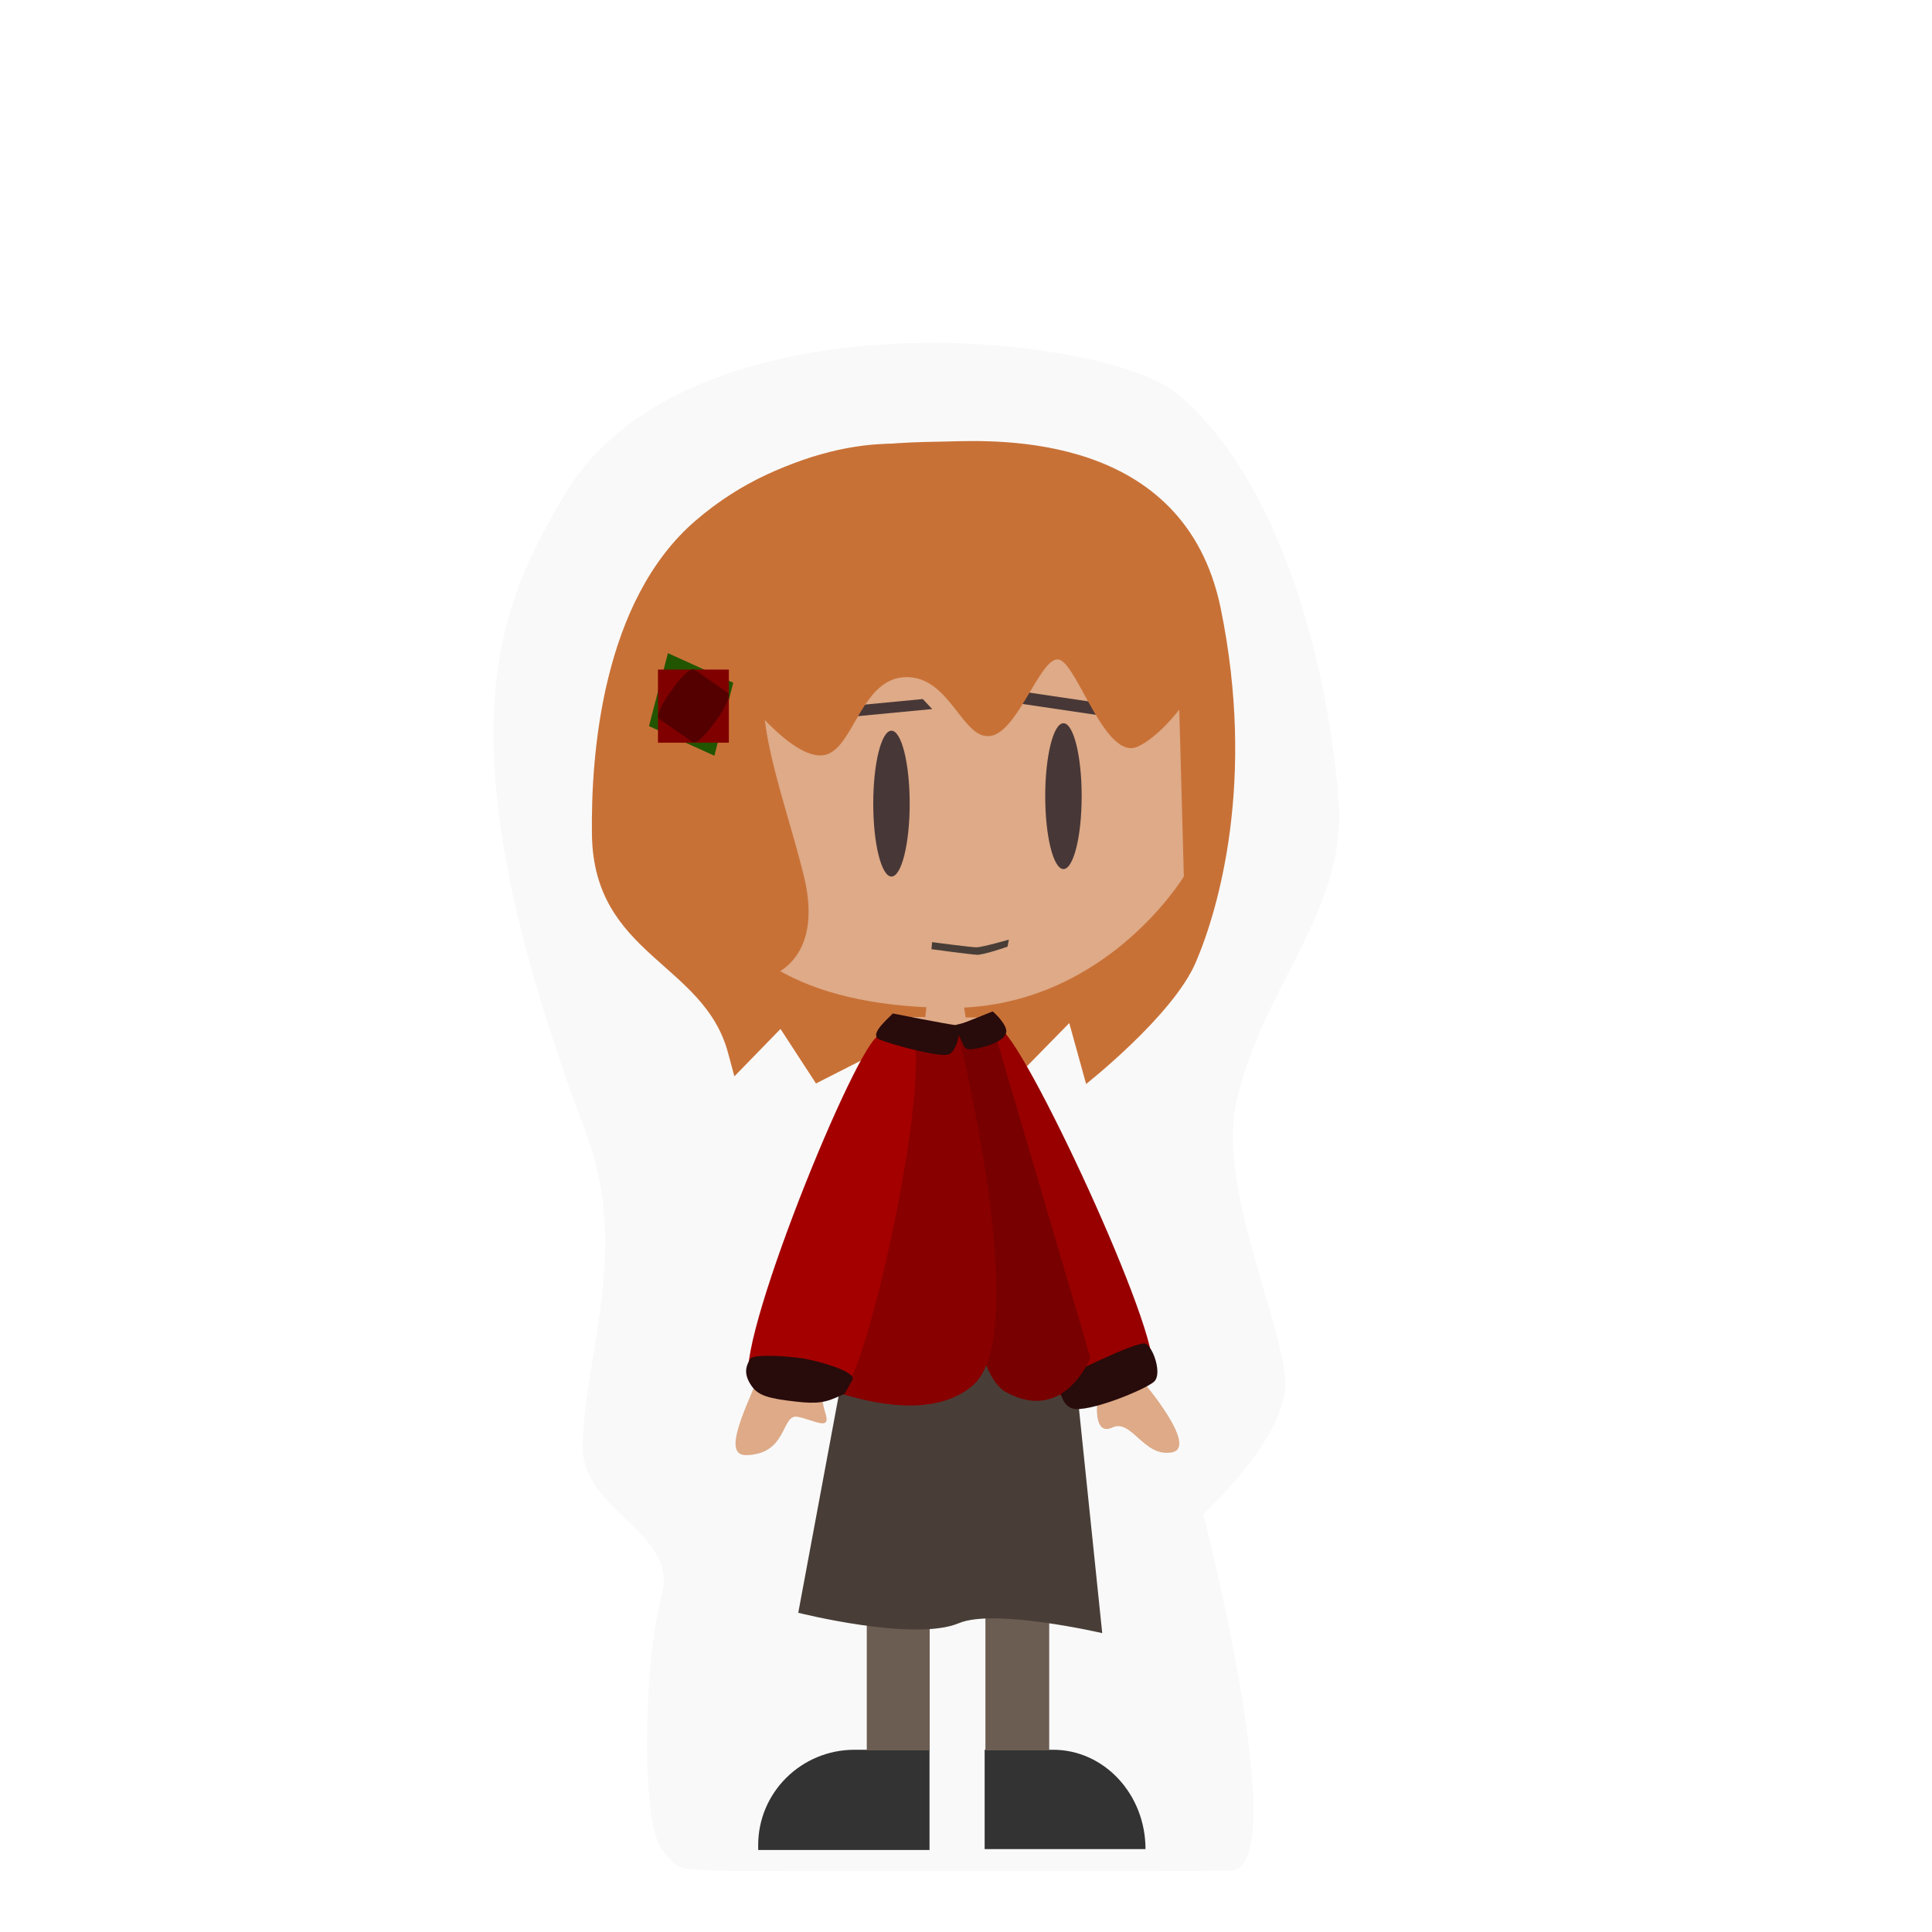
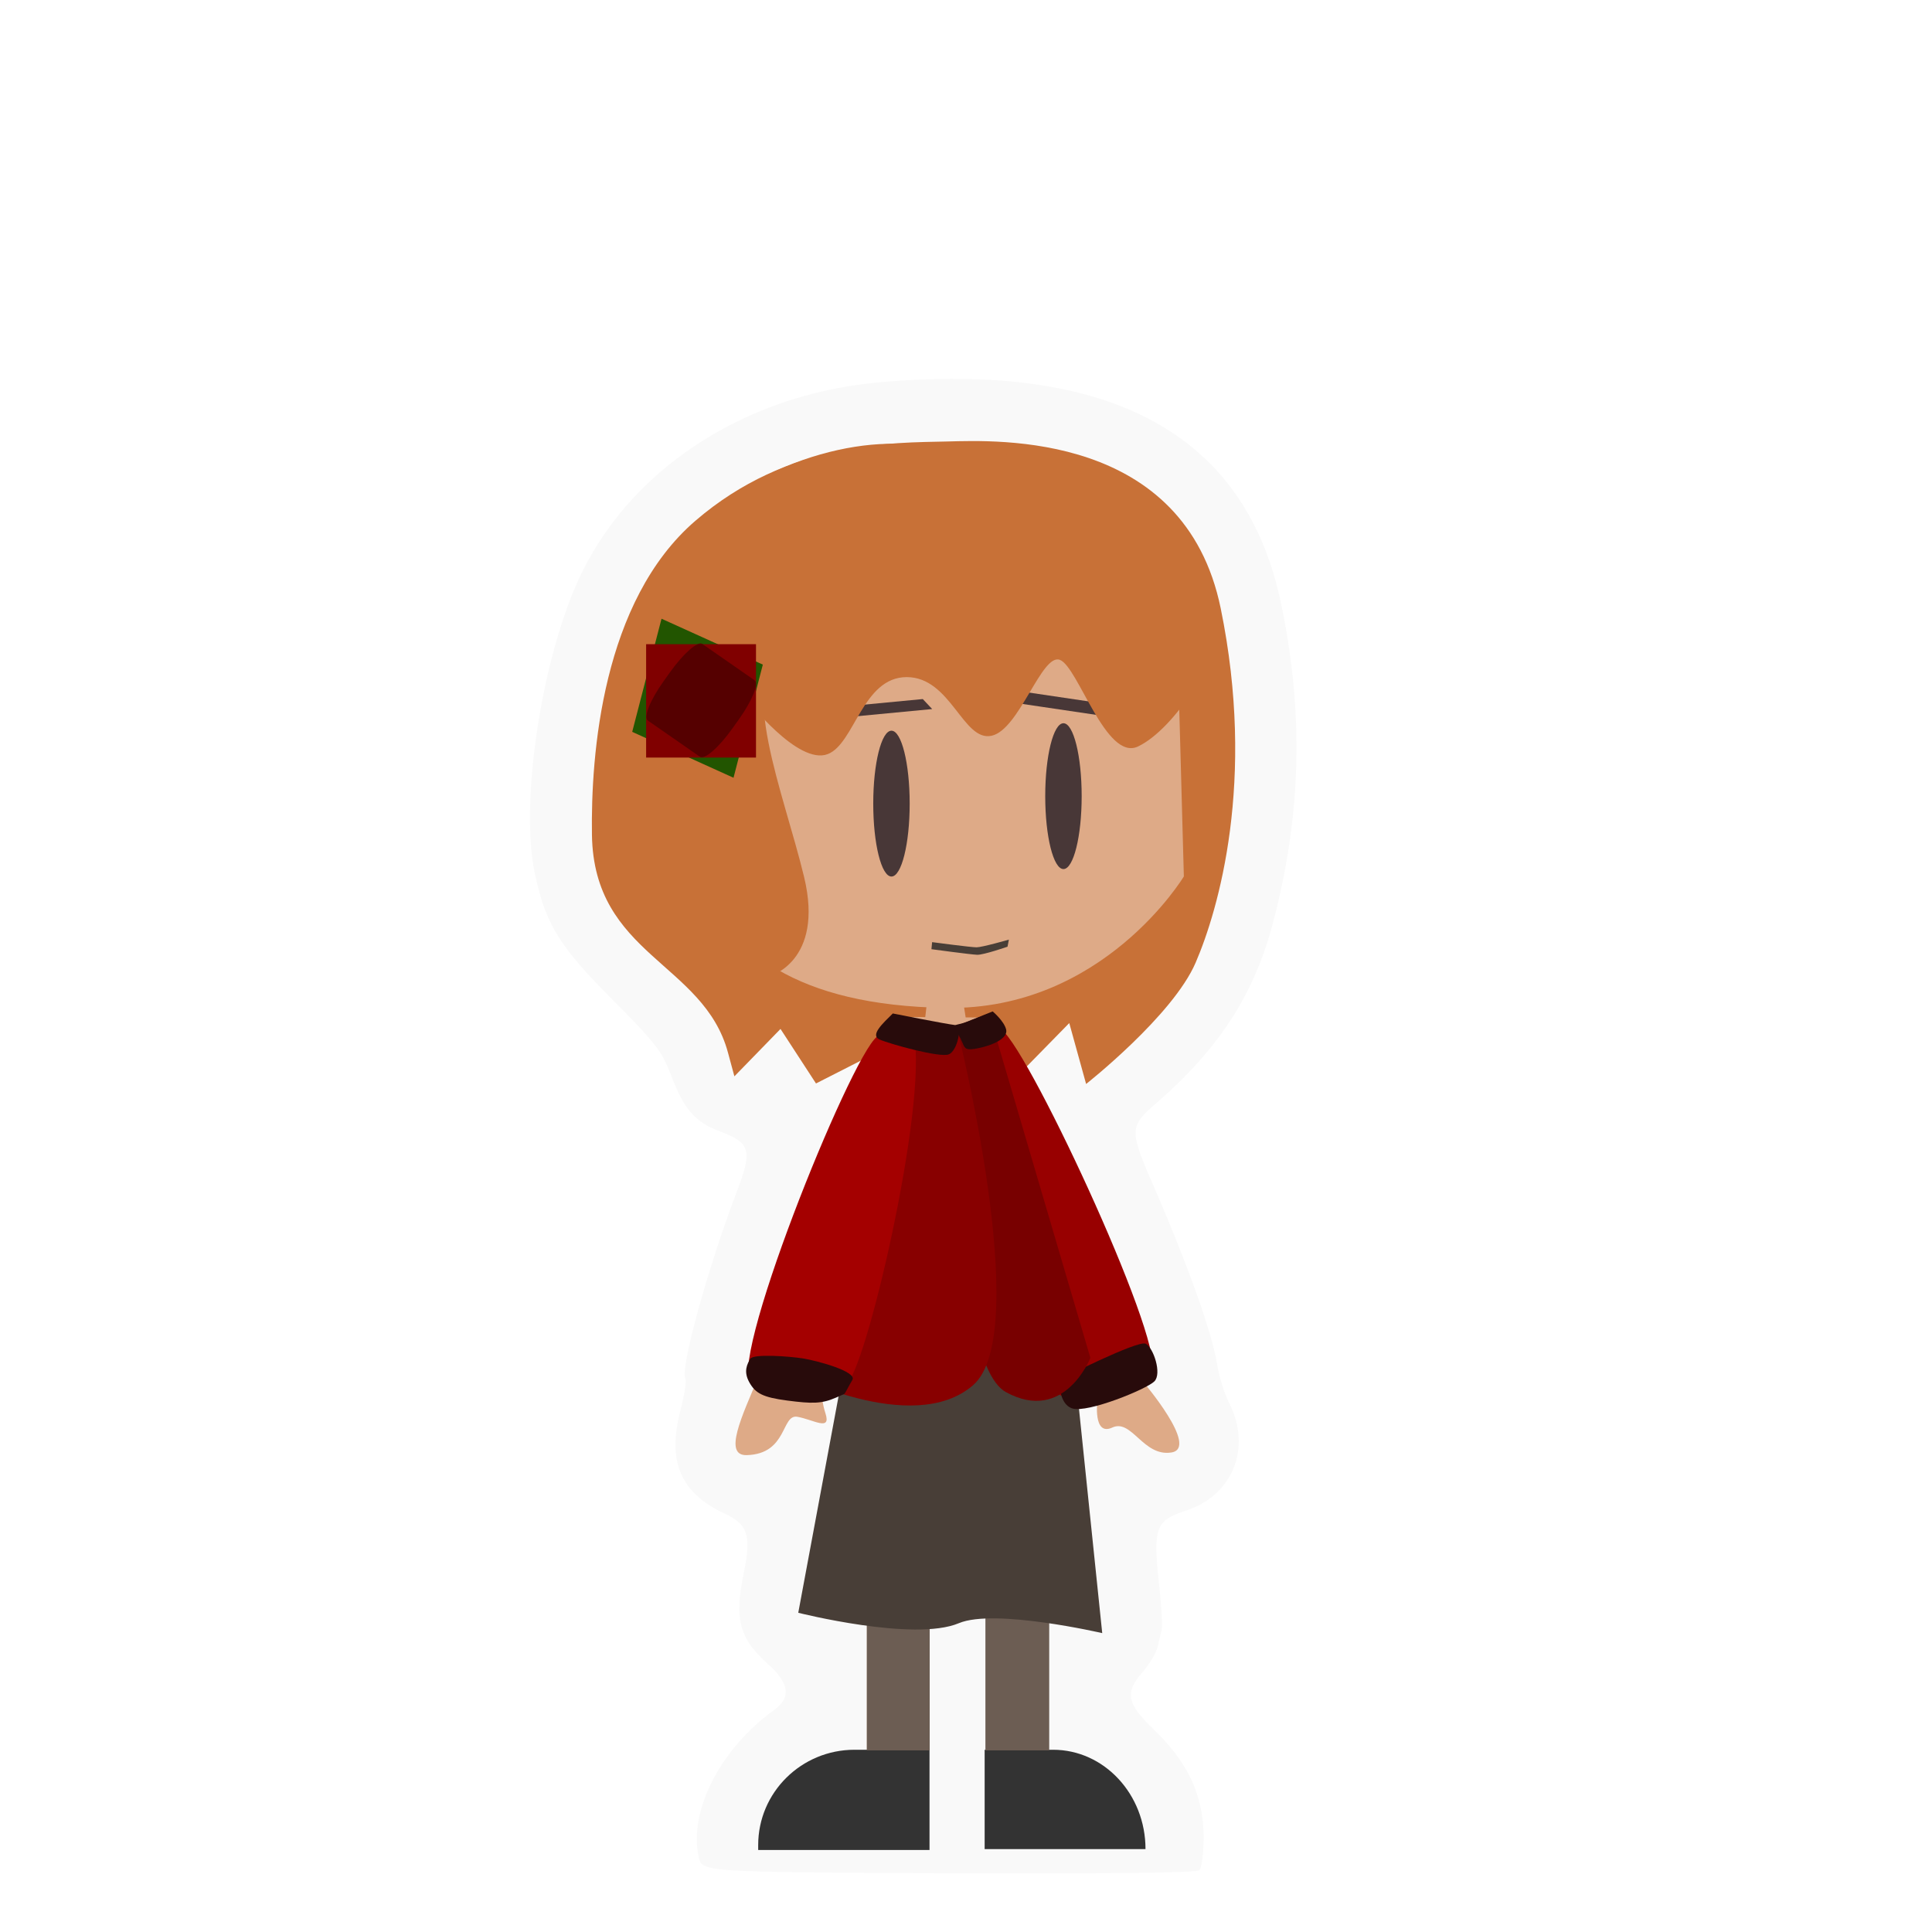
<svg xmlns="http://www.w3.org/2000/svg" width="100mm" height="100mm" viewBox="0 0 100 100" version="1.1" id="svg1">
  <defs id="defs1">
    </defs>
  <g id="layer1">
-     <path style="fill:#f9f9f9;fill-opacity:1;stroke-width:0.267" d="m 38.027,96.839 c 0,0 22.247,0.056 25.679,-0.025 3.298,-0.078 -1.421,-18.444 -1.421,-18.444 0,0 4.04,-3.723 4.229,-6.498 0.19,-2.775 -3.486,-10.124 -2.542,-14.709 1.201,-5.829 5.708,-9.994 5.323,-15.551 -0.47,-6.777 -2.914,-16.721 -8.377,-21.243 -3.78,-3.129 -25.371,-5.455 -31.72,5.279 -3.445,5.823 -6.593,12.552 1.139,33.001 2.275,6.018 -0.087,11.545 -0.182,16.139 -0.072,3.513 5.028,4.421 4.081,7.866 -0.948,3.445 -1.041,11.696 0.001,13.036 0.911,1.247 1.048,1.064 3.79,1.148 z" id="path20" />
+     <path id="cutout_border" fill="#f9f9f9" stroke="none" d="M45.4,19.8 c-7,0.66 -12.94,4.6 -15.5,10.3 c-1.92,4.28 -2.98,11.5 -2.22,15.1 c0.56,2.64 1.28,3.8 4.04,6.56 c2.22,2.24 2.52,2.62 3,3.86 c0.68,1.8 1.26,2.46 2.54,2.94 c1.6,0.6 1.7,0.98 0.86,3.16 c-1.52,4.02 -2.94,9.18 -2.64,9.66 c0.06,0.1 -0.06,0.86 -0.28,1.7 c-0.66,2.6 0.04,4.2 2.3,5.26 c1.2,0.56 1.4,1.12 1,3.06 c-0.5,2.4 -0.24,3.4 1.24,4.72 c1.12,1 1.22,1.74 0.34,2.38 c-2.76,1.98 -4.44,5.2 -3.92,7.6 c0.16,0.8 0.16,0.8 12.94,0.86 c8.68,0.02 12.84,-0.02 12.98,-0.16 c0.12,-0.12 0.22,-0.9 0.22,-1.76 c-0.02,-2.1 -0.8,-3.8 -2.54,-5.48 c-1.46,-1.4 -1.56,-1.94 -0.6,-3.04 c0.36,-0.4 0.68,-0.98 0.76,-1.28 c0.06,-0.3 0.16,-0.68 0.2,-0.84 c0.06,-0.16 0,-1.28 -0.14,-2.5 c-0.3,-2.82 -0.16,-3.2 1.38,-3.7 c2.46,-0.8 3.44,-3.26 2.26,-5.58 c-0.24,-0.46 -0.54,-1.42 -0.64,-2.1 c-0.26,-1.56 -1.48,-4.98 -3.1,-8.74 c-1.48,-3.38 -1.48,-3.42 0.06,-4.76 c3.18,-2.78 4.98,-5.58 5.94,-9.22 c1.48,-5.58 1.62,-10.9 0.42,-16.6 c-1.84,-8.72 -8.78,-12.52 -20.9,-11.4 Z" />
    <g id="layer2">
      <path style="fill:#c87137;stroke-width:0.261" d="m 38.012,55.711 2.387,-2.453 1.837,2.822 3.536,-1.8 6.73,1.575 2.843,-2.901 0.872,3.153 c 0,0 4.487,-3.535 5.668,-6.278 1.182,-2.743 3.129,-9.408 1.299,-18.338 -1.876,-9.151 -11.568,-8.704 -14.15,-8.64 -2.828,0.069 -8.219,-0.047 -13.04,4.104 -4.821,4.151 -5.417,12.096 -5.355,16.257 0.094,6.239 5.784,6.602 7.041,11.272 z" id="path3" />
    </g>
    <rect style="fill:#f4e3d7;stroke-width:0.291" id="rect14" width="3.2" height="12.831" x="44.857" y="78.628" ry="0.849" />
    <rect style="fill:#ffe6d5;stroke-width:0.291" id="rect14-1" width="3.011" height="12.737" x="51.198" y="79.011" />
    <path style="fill:#deaa87;stroke-width:0.311" d="m 46.494,52.634 c 0,0 2.569,0.549 2.952,0.526 0.395,-0.024 1.836,-0.49 1.836,-0.49 z" id="path7" />
    <path style="fill:#deaa87;stroke-width:0.265" d="m 48.968,52.169 c 8.139,0.133 12.308,-6.805 12.308,-6.805 0,-0.047 -0.365,-13.509 -0.467,-16.411 -0.096,-2.735 -6.075,-4.647 -12.661,-4.569 -6.27,0.074 -11.501,2.681 -13.545,7.417 -2.525,5.851 -0.332,10.143 1.459,13.778 1.791,3.635 5.075,6.462 12.905,6.591 z" id="path1" />
    <ellipse style="fill:#483737;stroke-width:0.357" id="path9" cx="46.142" cy="41.595" rx="0.943" ry="3.774" />
    <ellipse style="fill:#483737;stroke-width:0.357" id="path9-3" cx="55.044" cy="41.209" rx="0.943" ry="3.774" />
    <path style="fill:#333333;stroke-width:0.265" id="rect15" width="8.774" height="5.189" x="40.38" y="90.855" d="m 45.314,90.855 h 3.84 v 5.189 h -8.774 v -0.255 a 4.934,4.934 135 0 1 4.934,-4.934 z" transform="matrix(1.010753,0,0,1,-1.570674,-0.2881231)" />
    <path style="fill:#333333;stroke-width:0.289" id="rect16" width="8.208" height="4.717" x="52.362" y="91.138" d="m 52.362,91.138 h 3.491 a 4.717,4.717 45 0 1 4.717,4.717 h -8.208 z" ry="0" transform="matrix(1.014368,0,0,1.09,-2.149128,-8.773567)" />
    <path style="fill:#280b0b;stroke-width:0.265" d="m 47.662,52.828 c 0,0 1.545,0.316 1.757,0.289 0.193,-0.024 1.203,-0.336 1.203,-0.336 l 0.024,0.436 c 0,0 -0.802,0.324 -1.085,0.318 -0.283,-0.006 -1.669,-0.189 -1.669,-0.189 z" id="path12" />
    <rect style="fill:#6c5d53;fill-opacity:1;stroke-width:0.273" id="rect20" width="3.255" height="6.675" x="44.866" y="83.924" />
    <rect style="fill:#6c5d53;fill-opacity:1;stroke-width:0.273" id="rect20-9" width="3.302" height="7.335" x="51.005" y="83.264" />
    <rect style="fill:#483737;fill-opacity:1;stroke-width:0.232" id="rect21" width="5.332" height="0.71" x="7.378" y="51.291" transform="matrix(0.9954831,-0.09493944,0.6845427,0.7289727,0,0)" />
    <rect style="fill:#483737;fill-opacity:1;stroke-width:0.24" id="rect21-7" width="4.957" height="0.819" x="80.678" y="35.842" transform="matrix(0.9891975,0.1465893,-0.7424258,0.6699283,0,0)" />
    <path style="fill:#c87137;stroke-width:0.273" d="m 39.81,50.539 c 0,0 2.865,-0.755 1.811,-5.142 -1.054,-4.387 -3.535,-10.255 -0.984,-11.722 3.69,-2.123 -1.977,0.778 -1.977,0.778 l -5.622,-1.226 c 0,0 -2.158,13.633 2.008,16.652 4.166,3.019 4.764,0.66 4.764,0.66 z" id="path4" />
    <path style="fill:#c87137;stroke-width:0.283" d="m 38.667,36.217 c 0,0 2.632,3.406 4.175,2.816 1.394,-0.533 1.8,-3.986 4.089,-3.986 2.289,0 2.913,3.354 4.391,3.036 1.447,-0.311 2.592,-4.288 3.538,-3.929 0.946,0.359 2.387,5.282 4.05,4.481 1.927,-0.929 4.102,-4.587 4.003,-5.664 -0.1,-1.077 -1.653,-5.195 -3.445,-6.938 -1.792,-1.743 -9.334,-3.152 -13.561,-3.06 -4.2,0.091 -10.529,2.711 -12.227,8.224 -1.182,3.839 0.429,8.423 2.867,9.192 2.439,0.769 2.12,-4.171 2.12,-4.171 z" id="path5" />
    <path style="fill:#483e37;stroke-width:0.265" d="m 43.783,70.236 -2.465,13.241 c 0,0 5.996,1.515 8.312,0.539 1.844,-0.778 7.421,0.514 7.421,0.514 L 55.583,70.364 Z" id="path6-3" />
    <path style="fill:#deaa87;fill-opacity:1;stroke-width:0.327" d="m 39.278,71.226 c -0.897,2.107 -1.848,4.124 -0.629,4.091 2.125,-0.057 1.785,-2.133 2.623,-1.984 0.837,0.149 1.755,0.766 1.456,-0.17 -0.299,-0.936 -0.16,-1.532 -0.16,-1.532 z" id="path19" />
    <path style="fill:#deaa87;fill-opacity:1;stroke-width:0.327" d="m 59.15,71.50 c 0,0 2.95,3.45 1.48,3.68 -1.46,0.23 -2.05,-1.76 -3.06,-1.29 -1.01,0.47 -0.77,-1.41 -0.77,-1.41 z" id="path21" />
    <path style="fill:#980000;stroke-width:0.252" d="m 51.85,53.30 c 1.55,1.25 8.80,16.95 7.70,17.75 -1.10,0.80 -3.65,1.50 -4.60,1.20 -1.15,-0.35 -4.40,-14.35 -4.05,-18.05 0.06,-0.55 0.70,-1.05 0.95,-0.90 z" id="path13" />
    <path style="fill:#280b0b;stroke-width:0.246" d="m 54.85,71.40 c 0,0 4.05,-2.05 4.45,-1.85 0.40,0.20 0.85,1.55 0.45,1.95 -0.40,0.40 -3.45,1.65 -4.25,1.40 -0.75,-0.25 -0.65,-1.50 -0.65,-1.50 z" id="path18" />
    <path style="fill:#483e37;stroke-width:0.265" d="m 48.246,48.765 c 0,0 2.008,0.267 2.299,0.268 0.288,4.29e-4 1.675,-0.398 1.675,-0.398 l -0.071,0.366 c 0,0 -1.242,0.43 -1.572,0.418 -0.33,-0.012 -2.366,-0.289 -2.366,-0.289 z" id="path6" />
    <path style="fill:#780000;stroke-width:0.253" d="m 49.478,53.109 c 0,0 -0.438,17.29 2.589,18.947 3.027,1.657 4.371,-1.774 4.371,-1.774 L 51.195,52.457 Z" id="path11" />
    <path style="fill:#880000;stroke-width:0.265" d="m 49.525,53.184 c 0,0 3.984,15.784 0.844,18.511 -3.14,2.727 -9.659,-0.699 -9.659,-0.699 l 5.591,-18.491 z" id="path10" />
    <path style="fill:#a40000;stroke-width:0.274" d="m 45.395,53.655 c -1.412,1.109 -7.984,17.454 -6.446,18.02 1.538,0.566 4.213,0.215 4.829,-0.024 0.966,-0.374 4.272,-14.506 3.521,-18.114 -0.073,-0.349 -1.574,0.142 -1.574,0.142 z" id="path14" />
    <path style="fill:#280b0b;stroke-width:0.299" d="m 46.212,52.456 c -0.499,0.497 -1.198,1.12 -0.687,1.348 0.512,0.227 3.119,0.955 3.581,0.77 0.462,-0.185 0.707,-1.471 0.378,-1.51 -0.575,-0.068 -3.272,-0.607 -3.272,-0.607 z" id="path15" />
    <path style="fill:#280b0b;stroke-width:0.315" d="m 50.05,52.885 c -0.599,0.24 -0.848,0.029 -0.451,0.661 0.397,0.632 0.164,0.876 0.986,0.718 0.822,-0.158 1.602,-0.531 1.493,-0.977 -0.11,-0.445 -0.697,-0.936 -0.697,-0.936 z" id="path16" />
    <path style="fill:#280b0b;stroke-width:0.265" d="m 43.266,72.342 c -0.734,0.321 -1.243,0.317 -2.518,0.15 -1.276,-0.167 -1.646,-0.376 -1.963,-0.943 -0.317,-0.567 -0.108,-0.951 0.05,-1.218 0.158,-0.267 2.01,-0.133 2.735,-0.017 0.725,0.117 2.806,0.678 2.548,1.112 -0.259,0.434 -0.371,0.705 -0.427,0.73 z" id="path17" />
    <path style="fill:#333333;fill-opacity:1;stroke-width:0.265" d="M 51.335,70.732 49.717,53.72 Z" id="path22" />
-     <rect style="fill:#225500;fill-opacity:1;stroke-width:0.472" id="rect33" width="3.714" height="3.903" x="42.571" y="16.778" transform="matrix(0.9109155,0.4125931,-0.2507772,0.9680448,0,0)" />
-     <rect style="fill:#800000;fill-opacity:1;stroke-width:0.466" id="rect34" width="3.669" height="3.786" x="34.057" y="34.657" />
-     <path style="fill:#550000;fill-opacity:1;stroke-width:0.274" id="rect35" width="2.871" height="3.283" x="48.854" y="6.802" transform="matrix(0.7964014,0.5536621,-0.5554336,0.777797,0.5345459,2.122242)" d="m 49.192,6.802 h 2.196 c 0.187,0 0.338,0.64 0.338,1.436 v 0.412 c 0,0.795 -0.151,1.436 -0.338,1.436 h -2.196 c -0.187,0 -0.338,-0.64 -0.338,-1.436 v -0.412 c 0,-0.795 0.151,-1.436 0.338,-1.436 z" ry="1.436" rx="0.338" />
+     <g id="hairpin_flower" transform="translate(36.3, 36.2) scale(1.55) translate(-35.9, -36.5)">
+       <rect style="fill:#225500;fill-opacity:1;stroke-width:0.472" id="rect33" width="3.714" height="3.903" x="42.571" y="16.778" transform="matrix(0.9109155,0.4125931,-0.2507772,0.9680448,0,0)" />
+       <rect style="fill:#800000;fill-opacity:1;stroke-width:0.466" id="rect34" width="3.669" height="3.786" x="34.057" y="34.657" />
+       <path style="fill:#550000;fill-opacity:1;stroke-width:0.274" id="rect35" width="2.871" height="3.283" x="48.854" y="6.802" transform="matrix(0.7964014,0.5536621,-0.5554336,0.777797,0.5345459,2.122242)" d="m 49.192,6.802 h 2.196 c 0.187,0 0.338,0.64 0.338,1.436 v 0.412 c 0,0.795 -0.151,1.436 -0.338,1.436 h -2.196 c -0.187,0 -0.338,-0.64 -0.338,-1.436 v -0.412 c 0,-0.795 0.151,-1.436 0.338,-1.436 z" ry="1.436" rx="0.338" />
+     </g>
  </g>
  <g id="layer6">
    <path style="fill:#deaa87;stroke-width:0.293" d="m 47.962,52.032 -0.079,0.693 2.112,0.017 -0.105,-0.672 z" id="path8" />
  </g>
</svg>
